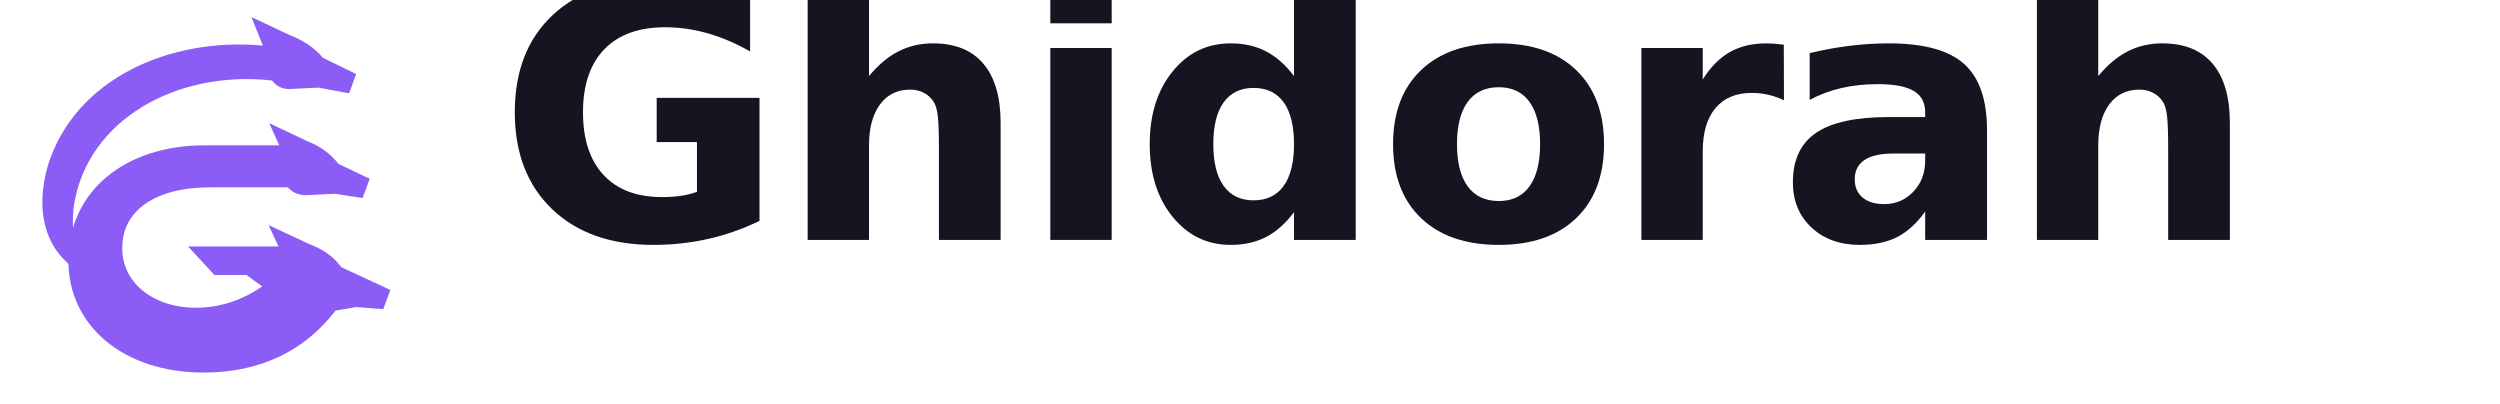
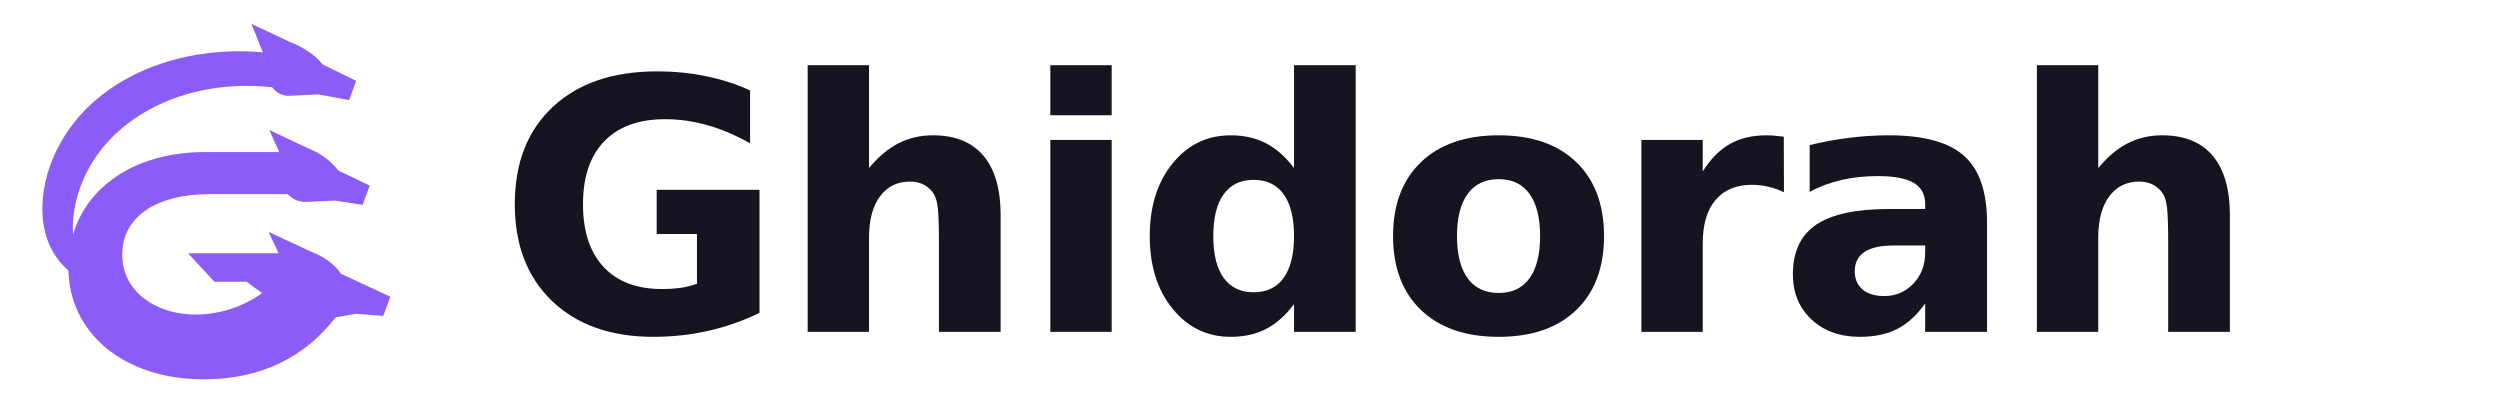
<svg xmlns="http://www.w3.org/2000/svg" width="930" height="150" viewBox="0 0 930 150" role="img" aria-label="Ghidorah">
-   <g transform="translate(0 0) scale(.265)">
+   <g transform="translate(0 2.52) scale(.265)">
    <g fill="#8B5CF6">
      <path d="M369 64L353 24L406 49Q437 61 453 81L500 104L490 131L447 123L406 125Q391 125 382 113C247 98 123 169 104 287C98 327 108 364 128 390C61 361 49 296 67 233C105 110 239 52 369 64Z" />
      <path d="M392 204L378 173L431 198Q459 209 475 230L519 251L509 278L470 272L430 274Q414 274 404 263H294C219 263 175 295 172 341C167 394 213 432 275 432C309 432 341 421 368 402L346 386H301L264 346H391L377 316L435 343Q464 354 479 375L548 407L538 434L500 431L471 436C428 492 366 523 286 523C174 523 96 458 96 366C96 268 176 204 287 204Z" />
    </g>
  </g>
  <g transform="translate(185 0) scale(.85)">
-     <g fill="#171321" transform="translate(0 105) scale(.075 -.075)">
+     <g fill="#171321" transform="translate(0 145.24) scale(.075 -.075)">
      <path d="M1530 111Q1386 41 1231.0 6.0Q1076 -29 911 -29Q538 -29 320.0 179.5Q102 388 102 745Q102 1106 324.0 1313.0Q546 1520 932 1520Q1081 1520 1217.5 1492.0Q1354 1464 1475 1409V1100Q1350 1171 1226.5 1206.0Q1103 1241 979 1241Q749 1241 624.5 1112.5Q500 984 500 745Q500 508 620.0 379.0Q740 250 961 250Q1021 250 1072.5 257.5Q1124 265 1165 281V571H930V829H1530Z" transform="translate(0 0)" />
      <path d="M1298 682V0H938V111V520Q938 667 931.5 722.0Q925 777 909 803Q888 838 852.0 857.5Q816 877 770 877Q658 877 594.0 790.5Q530 704 530 551V0H172V1556H530V956Q611 1054 702.0 1100.5Q793 1147 903 1147Q1097 1147 1197.5 1028.0Q1298 909 1298 682Z" transform="translate(1639 0)" />
      <path d="M172 1120H530V0H172ZM172 1556H530V1264H172Z" transform="translate(3055 0)" />
      <path d="M934 956V1556H1294V0H934V162Q860 63 771.0 17.0Q682 -29 565 -29Q358 -29 225.0 135.5Q92 300 92 559Q92 818 225.0 982.5Q358 1147 565 1147Q681 1147 770.5 1100.5Q860 1054 934 956ZM698 231Q813 231 873.5 315.0Q934 399 934 559Q934 719 873.5 803.0Q813 887 698 887Q584 887 523.5 803.0Q463 719 463 559Q463 399 523.5 315.0Q584 231 698 231Z" transform="translate(3715 0)" />
      <path d="M705 891Q586 891 523.5 805.5Q461 720 461 559Q461 398 523.5 312.5Q586 227 705 227Q822 227 884.0 312.5Q946 398 946 559Q946 720 884.0 805.5Q822 891 705 891ZM705 1147Q994 1147 1156.5 991.0Q1319 835 1319 559Q1319 283 1156.5 127.0Q994 -29 705 -29Q415 -29 251.5 127.0Q88 283 88 559Q88 835 251.5 991.0Q415 1147 705 1147Z" transform="translate(5139 0)" />
      <path d="M1004 815Q957 837 910.5 847.5Q864 858 817 858Q679 858 604.5 769.5Q530 681 530 516V0H172V1120H530V936Q599 1046 688.5 1096.5Q778 1147 903 1147Q921 1147 942.0 1145.5Q963 1144 1003 1139Z" transform="translate(6504 0)" />
      <path d="M674 504Q562 504 505.5 466.0Q449 428 449 354Q449 286 494.5 247.5Q540 209 621 209Q722 209 791.0 281.5Q860 354 860 463V504ZM1221 639V0H860V166Q788 64 698.0 17.5Q608 -29 479 -29Q305 -29 196.5 72.5Q88 174 88 336Q88 533 223.5 625.0Q359 717 649 717H860V745Q860 830 793.0 869.5Q726 909 584 909Q469 909 370.0 886.0Q271 863 186 817V1090Q301 1118 417.0 1132.5Q533 1147 649 1147Q952 1147 1086.5 1027.5Q1221 908 1221 639Z" transform="translate(7472 0)" />
      <path d="M1298 682V0H938V111V520Q938 667 931.5 722.0Q925 777 909 803Q888 838 852.0 857.5Q816 877 770 877Q658 877 594.0 790.5Q530 704 530 551V0H172V1556H530V956Q611 1054 702.0 1100.5Q793 1147 903 1147Q1097 1147 1197.5 1028.0Q1298 909 1298 682Z" transform="translate(8812 0)" />
    </g>
  </g>
</svg>
